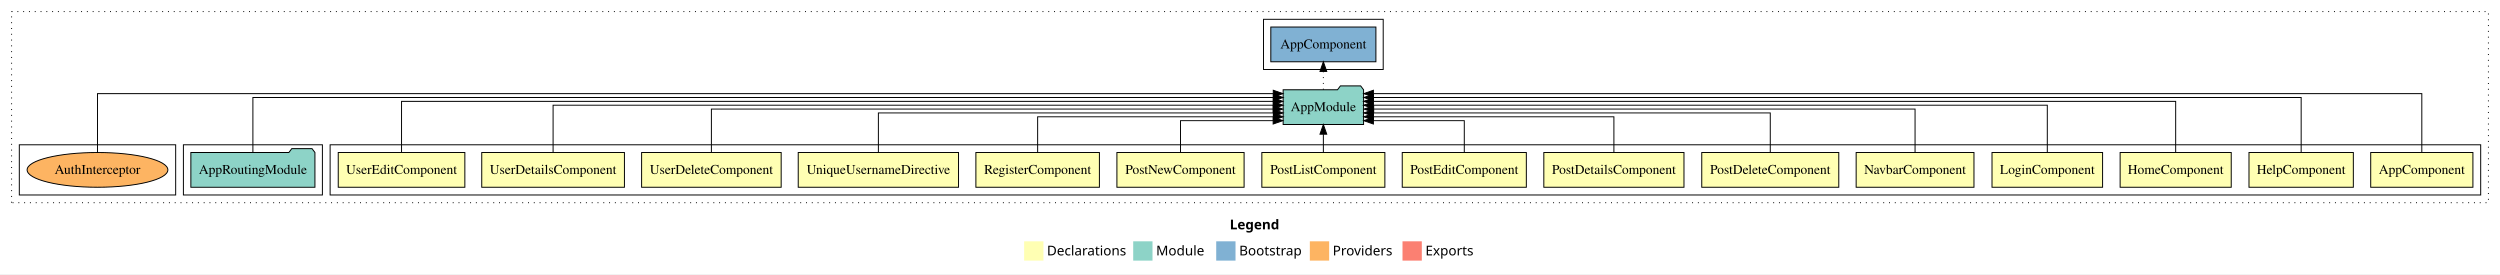
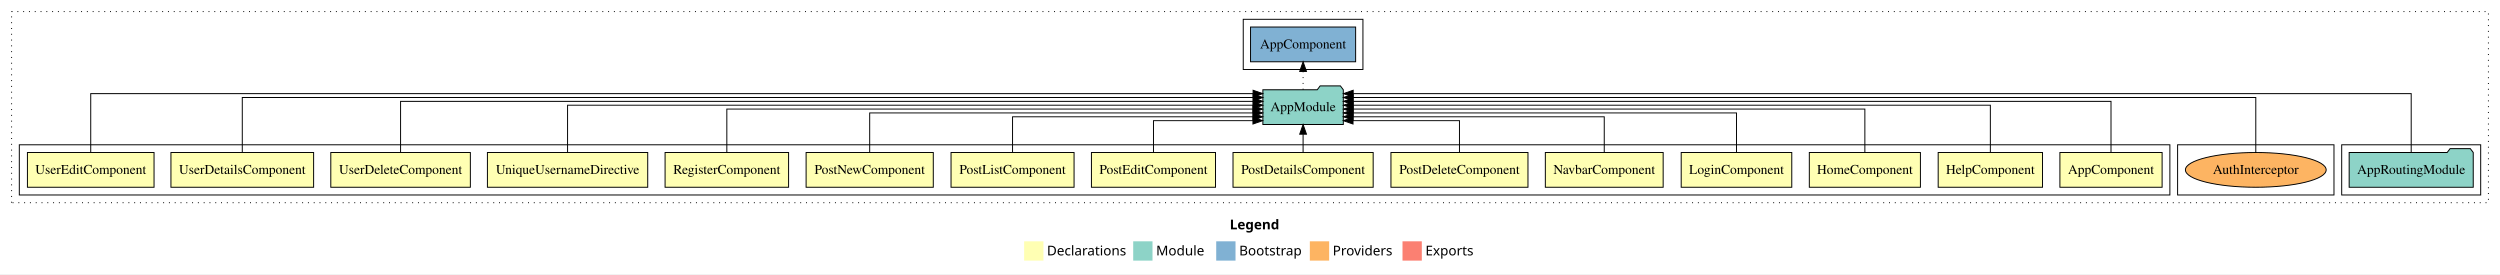
<svg xmlns="http://www.w3.org/2000/svg" width="2590pt" height="284pt" viewBox="0.00 0.00 2590.00 284.00">
  <g id="graph0" class="graph" transform="scale(1 1) rotate(0) translate(4 280)">
    <polygon fill="white" stroke="transparent" points="-4,4 -4,-280 2586,-280 2586,4 -4,4" />
    <text text-anchor="start" x="1270.01" y="-42.4" font-family="sans-serif" font-weight="bold" font-size="14.00">Legend</text>
    <polygon fill="#ffffb3" stroke="transparent" points="1057,-10 1057,-30 1077,-30 1077,-10 1057,-10" />
    <text text-anchor="start" x="1080.63" y="-15.4" font-family="sans-serif" font-size="14.00">  Declarations</text>
    <polygon fill="#8dd3c7" stroke="transparent" points="1170,-10 1170,-30 1190,-30 1190,-10 1170,-10" />
    <text text-anchor="start" x="1193.73" y="-15.4" font-family="sans-serif" font-size="14.00">  Module</text>
    <polygon fill="#80b1d3" stroke="transparent" points="1256,-10 1256,-30 1276,-30 1276,-10 1256,-10" />
    <text text-anchor="start" x="1279.78" y="-15.4" font-family="sans-serif" font-size="14.00">  Bootstrap</text>
    <polygon fill="#fdb462" stroke="transparent" points="1353,-10 1353,-30 1373,-30 1373,-10 1353,-10" />
    <text text-anchor="start" x="1376.67" y="-15.4" font-family="sans-serif" font-size="14.00">  Providers</text>
    <polygon fill="#fb8072" stroke="transparent" points="1449,-10 1449,-30 1469,-30 1469,-10 1449,-10" />
    <text text-anchor="start" x="1472.73" y="-15.4" font-family="sans-serif" font-size="14.00">  Exports</text>
    <g id="clust1" class="cluster">
      <polygon fill="none" stroke="black" stroke-dasharray="1,5" points="8,-70 8,-268 2574,-268 2574,-70 8,-70" />
    </g>
-     <g id="clust2" class="cluster">
-       <polygon fill="none" stroke="black" points="338,-78 338,-130 2566,-130 2566,-78 338,-78" />
-     </g>
    <g id="clust18" class="cluster">
-       <polygon fill="none" stroke="black" points="186,-78 186,-130 330,-130 330,-78 186,-78" />
+       <polygon fill="none" stroke="black" points="2422,-78 2422,-130 2566,-130 2566,-78 2422,-78" />
    </g>
    <g id="clust20" class="cluster">
-       <polygon fill="none" stroke="black" points="1305,-208 1305,-260 1429,-260 1429,-208 1305,-208" />
+       <polygon fill="none" stroke="black" points="1284,-208 1284,-260 1408,-260 1408,-208 1284,-208" />
    </g>
    <g id="clust21" class="cluster">
-       <polygon fill="none" stroke="black" points="16,-78 16,-130 178,-130 178,-78 16,-78" />
+       <polygon fill="none" stroke="black" points="2252,-78 2252,-130 2414,-130 2414,-78 2252,-78" />
+     </g>
+     <g id="clust2" class="cluster">
+       <polygon fill="none" stroke="black" points="16,-78 16,-130 2244,-130 2244,-78 16,-78" />
    </g>
    <g id="node1" class="node">
-       <polygon fill="#ffffb3" stroke="black" points="2557.94,-122 2452.06,-122 2452.06,-86 2557.94,-86 2557.94,-122" />
-       <text text-anchor="middle" x="2505" y="-99.8" font-family="Times,serif" font-size="14.00">AppComponent</text>
+       <polygon fill="#ffffb3" stroke="black" points="2235.94,-122 2130.06,-122 2130.06,-86 2235.94,-86 2235.94,-122" />
+       <text text-anchor="middle" x="2183" y="-99.8" font-family="Times,serif" font-size="14.00">AppComponent</text>
    </g>
    <g id="node16" class="node">
-       <polygon fill="#8dd3c7" stroke="black" points="1408.66,-187 1405.66,-191 1384.66,-191 1381.66,-187 1325.34,-187 1325.34,-151 1408.66,-151 1408.66,-187" />
-       <text text-anchor="middle" x="1367" y="-164.8" font-family="Times,serif" font-size="14.00">AppModule</text>
+       <polygon fill="#8dd3c7" stroke="black" points="1387.66,-187 1384.66,-191 1363.66,-191 1360.66,-187 1304.34,-187 1304.34,-151 1387.66,-151 1387.66,-187" />
+       <text text-anchor="middle" x="1346" y="-164.8" font-family="Times,serif" font-size="14.00">AppModule</text>
    </g>
    <g id="edge1" class="edge">
-       <path fill="none" stroke="black" d="M2505,-122.32C2505,-145.66 2505,-183 2505,-183 2505,-183 1418.85,-183 1418.85,-183" />
-       <polygon fill="black" stroke="black" points="1418.85,-179.5 1408.85,-183 1418.85,-186.5 1418.85,-179.5" />
+       <path fill="none" stroke="black" d="M2183,-122.28C2183,-143.32 2183,-175 2183,-175 2183,-175 1397.79,-175 1397.79,-175" />
+       <polygon fill="black" stroke="black" points="1397.79,-171.5 1387.79,-175 1397.79,-178.5 1397.79,-171.5" />
    </g>
    <g id="node2" class="node">
-       <polygon fill="#ffffb3" stroke="black" points="2434.05,-122 2325.95,-122 2325.95,-86 2434.05,-86 2434.05,-122" />
-       <text text-anchor="middle" x="2380" y="-99.8" font-family="Times,serif" font-size="14.00">HelpComponent</text>
+       <polygon fill="#ffffb3" stroke="black" points="2112.05,-122 2003.95,-122 2003.95,-86 2112.05,-86 2112.05,-122" />
+       <text text-anchor="middle" x="2058" y="-99.8" font-family="Times,serif" font-size="14.00">HelpComponent</text>
    </g>
    <g id="edge2" class="edge">
-       <path fill="none" stroke="black" d="M2380,-122.16C2380,-144.35 2380,-179 2380,-179 2380,-179 1418.92,-179 1418.92,-179" />
-       <polygon fill="black" stroke="black" points="1418.92,-175.5 1408.92,-179 1418.92,-182.5 1418.92,-175.5" />
+       <path fill="none" stroke="black" d="M2058,-122.31C2058,-142.15 2058,-171 2058,-171 2058,-171 1397.88,-171 1397.88,-171" />
+       <polygon fill="black" stroke="black" points="1397.88,-167.5 1387.88,-171 1397.88,-174.5 1397.88,-167.5" />
    </g>
    <g id="node3" class="node">
-       <polygon fill="#ffffb3" stroke="black" points="2307.55,-122 2192.45,-122 2192.45,-86 2307.55,-86 2307.55,-122" />
-       <text text-anchor="middle" x="2250" y="-99.8" font-family="Times,serif" font-size="14.00">HomeComponent</text>
+       <polygon fill="#ffffb3" stroke="black" points="1985.55,-122 1870.45,-122 1870.45,-86 1985.55,-86 1985.55,-122" />
+       <text text-anchor="middle" x="1928" y="-99.8" font-family="Times,serif" font-size="14.00">HomeComponent</text>
    </g>
    <g id="edge3" class="edge">
-       <path fill="none" stroke="black" d="M2250,-122.28C2250,-143.32 2250,-175 2250,-175 2250,-175 1418.7,-175 1418.7,-175" />
-       <polygon fill="black" stroke="black" points="1418.7,-171.5 1408.7,-175 1418.7,-178.5 1418.7,-171.5" />
+       <path fill="none" stroke="black" d="M1928,-122.22C1928,-140.83 1928,-167 1928,-167 1928,-167 1397.86,-167 1397.86,-167" />
+       <polygon fill="black" stroke="black" points="1397.86,-163.5 1387.86,-167 1397.86,-170.5 1397.86,-163.5" />
    </g>
    <g id="node4" class="node">
-       <polygon fill="#ffffb3" stroke="black" points="2174.28,-122 2059.72,-122 2059.72,-86 2174.28,-86 2174.28,-122" />
-       <text text-anchor="middle" x="2117" y="-99.8" font-family="Times,serif" font-size="14.00">LoginComponent</text>
+       <polygon fill="#ffffb3" stroke="black" points="1852.28,-122 1737.72,-122 1737.72,-86 1852.28,-86 1852.28,-122" />
+       <text text-anchor="middle" x="1795" y="-99.8" font-family="Times,serif" font-size="14.00">LoginComponent</text>
    </g>
    <g id="edge4" class="edge">
-       <path fill="none" stroke="black" d="M2117,-122.31C2117,-142.15 2117,-171 2117,-171 2117,-171 1418.66,-171 1418.66,-171" />
-       <polygon fill="black" stroke="black" points="1418.66,-167.5 1408.66,-171 1418.66,-174.5 1418.66,-167.5" />
+       <path fill="none" stroke="black" d="M1795,-122.02C1795,-139.37 1795,-163 1795,-163 1795,-163 1397.84,-163 1397.84,-163" />
+       <polygon fill="black" stroke="black" points="1397.84,-159.5 1387.84,-163 1397.84,-166.5 1397.84,-159.5" />
    </g>
    <g id="node5" class="node">
-       <polygon fill="#ffffb3" stroke="black" points="2041.03,-122 1918.97,-122 1918.97,-86 2041.03,-86 2041.03,-122" />
-       <text text-anchor="middle" x="1980" y="-99.8" font-family="Times,serif" font-size="14.00">NavbarComponent</text>
+       <polygon fill="#ffffb3" stroke="black" points="1719.03,-122 1596.97,-122 1596.97,-86 1719.03,-86 1719.03,-122" />
+       <text text-anchor="middle" x="1658" y="-99.8" font-family="Times,serif" font-size="14.00">NavbarComponent</text>
    </g>
    <g id="edge5" class="edge">
-       <path fill="none" stroke="black" d="M1980,-122.22C1980,-140.83 1980,-167 1980,-167 1980,-167 1419.13,-167 1419.13,-167" />
-       <polygon fill="black" stroke="black" points="1419.13,-163.5 1409.13,-167 1419.13,-170.5 1419.13,-163.5" />
+       <path fill="none" stroke="black" d="M1658,-122.01C1658,-138.05 1658,-159 1658,-159 1658,-159 1397.75,-159 1397.75,-159" />
+       <polygon fill="black" stroke="black" points="1397.75,-155.5 1387.75,-159 1397.75,-162.5 1397.75,-155.5" />
    </g>
    <g id="node6" class="node">
-       <polygon fill="#ffffb3" stroke="black" points="1900.98,-122 1759.02,-122 1759.02,-86 1900.98,-86 1900.98,-122" />
-       <text text-anchor="middle" x="1830" y="-99.8" font-family="Times,serif" font-size="14.00">PostDeleteComponent</text>
+       <polygon fill="#ffffb3" stroke="black" points="1578.98,-122 1437.02,-122 1437.02,-86 1578.98,-86 1578.98,-122" />
+       <text text-anchor="middle" x="1508" y="-99.8" font-family="Times,serif" font-size="14.00">PostDeleteComponent</text>
    </g>
    <g id="edge6" class="edge">
-       <path fill="none" stroke="black" d="M1830,-122.02C1830,-139.37 1830,-163 1830,-163 1830,-163 1418.9,-163 1418.9,-163" />
-       <polygon fill="black" stroke="black" points="1418.9,-159.5 1408.9,-163 1418.9,-166.5 1418.9,-159.5" />
+       <path fill="none" stroke="black" d="M1508,-122.12C1508,-136.78 1508,-155 1508,-155 1508,-155 1397.72,-155 1397.72,-155" />
+       <polygon fill="black" stroke="black" points="1397.72,-151.5 1387.72,-155 1397.72,-158.5 1397.72,-151.5" />
    </g>
    <g id="node7" class="node">
-       <polygon fill="#ffffb3" stroke="black" points="1740.6,-122 1595.4,-122 1595.4,-86 1740.6,-86 1740.6,-122" />
-       <text text-anchor="middle" x="1668" y="-99.8" font-family="Times,serif" font-size="14.00">PostDetailsComponent</text>
+       <polygon fill="#ffffb3" stroke="black" points="1418.6,-122 1273.4,-122 1273.4,-86 1418.6,-86 1418.6,-122" />
+       <text text-anchor="middle" x="1346" y="-99.8" font-family="Times,serif" font-size="14.00">PostDetailsComponent</text>
    </g>
    <g id="edge7" class="edge">
-       <path fill="none" stroke="black" d="M1668,-122.01C1668,-138.05 1668,-159 1668,-159 1668,-159 1418.85,-159 1418.85,-159" />
-       <polygon fill="black" stroke="black" points="1418.85,-155.5 1408.85,-159 1418.85,-162.5 1418.85,-155.5" />
+       <path fill="none" stroke="black" d="M1346,-122.11C1346,-122.11 1346,-140.99 1346,-140.99" />
+       <polygon fill="black" stroke="black" points="1342.5,-140.99 1346,-150.99 1349.5,-140.99 1342.5,-140.99" />
    </g>
    <g id="node8" class="node">
-       <polygon fill="#ffffb3" stroke="black" points="1577.28,-122 1448.72,-122 1448.72,-86 1577.28,-86 1577.28,-122" />
-       <text text-anchor="middle" x="1513" y="-99.8" font-family="Times,serif" font-size="14.00">PostEditComponent</text>
+       <polygon fill="#ffffb3" stroke="black" points="1255.28,-122 1126.72,-122 1126.72,-86 1255.28,-86 1255.28,-122" />
+       <text text-anchor="middle" x="1191" y="-99.8" font-family="Times,serif" font-size="14.00">PostEditComponent</text>
    </g>
    <g id="edge8" class="edge">
-       <path fill="none" stroke="black" d="M1513,-122.12C1513,-136.78 1513,-155 1513,-155 1513,-155 1418.84,-155 1418.84,-155" />
-       <polygon fill="black" stroke="black" points="1418.84,-151.5 1408.84,-155 1418.84,-158.5 1418.84,-151.5" />
+       <path fill="none" stroke="black" d="M1191,-122.12C1191,-136.78 1191,-155 1191,-155 1191,-155 1294.05,-155 1294.05,-155" />
+       <polygon fill="black" stroke="black" points="1294.05,-158.5 1304.05,-155 1294.05,-151.5 1294.05,-158.5" />
    </g>
    <g id="node9" class="node">
-       <polygon fill="#ffffb3" stroke="black" points="1430.73,-122 1303.27,-122 1303.27,-86 1430.73,-86 1430.73,-122" />
-       <text text-anchor="middle" x="1367" y="-99.8" font-family="Times,serif" font-size="14.00">PostListComponent</text>
+       <polygon fill="#ffffb3" stroke="black" points="1108.73,-122 981.27,-122 981.27,-86 1108.73,-86 1108.73,-122" />
+       <text text-anchor="middle" x="1045" y="-99.8" font-family="Times,serif" font-size="14.00">PostListComponent</text>
    </g>
    <g id="edge9" class="edge">
-       <path fill="none" stroke="black" d="M1367,-122.11C1367,-122.11 1367,-140.99 1367,-140.99" />
-       <polygon fill="black" stroke="black" points="1363.5,-140.99 1367,-150.99 1370.5,-140.99 1363.5,-140.99" />
+       <path fill="none" stroke="black" d="M1045,-122.01C1045,-138.05 1045,-159 1045,-159 1045,-159 1294.15,-159 1294.15,-159" />
+       <polygon fill="black" stroke="black" points="1294.15,-162.5 1304.15,-159 1294.15,-155.5 1294.15,-162.5" />
    </g>
    <g id="node10" class="node">
-       <polygon fill="#ffffb3" stroke="black" points="1284.88,-122 1153.12,-122 1153.12,-86 1284.88,-86 1284.88,-122" />
-       <text text-anchor="middle" x="1219" y="-99.8" font-family="Times,serif" font-size="14.00">PostNewComponent</text>
+       <polygon fill="#ffffb3" stroke="black" points="962.88,-122 831.12,-122 831.12,-86 962.88,-86 962.88,-122" />
+       <text text-anchor="middle" x="897" y="-99.8" font-family="Times,serif" font-size="14.00">PostNewComponent</text>
    </g>
    <g id="edge10" class="edge">
-       <path fill="none" stroke="black" d="M1219,-122.12C1219,-136.78 1219,-155 1219,-155 1219,-155 1314.99,-155 1314.99,-155" />
-       <polygon fill="black" stroke="black" points="1314.99,-158.5 1324.99,-155 1314.98,-151.5 1314.99,-158.5" />
+       <path fill="none" stroke="black" d="M897,-122.02C897,-139.37 897,-163 897,-163 897,-163 1294.16,-163 1294.16,-163" />
+       <polygon fill="black" stroke="black" points="1294.16,-166.5 1304.16,-163 1294.16,-159.5 1294.16,-166.5" />
    </g>
    <g id="node11" class="node">
-       <polygon fill="#ffffb3" stroke="black" points="1134.98,-122 1007.02,-122 1007.02,-86 1134.98,-86 1134.98,-122" />
-       <text text-anchor="middle" x="1071" y="-99.8" font-family="Times,serif" font-size="14.00">RegisterComponent</text>
+       <polygon fill="#ffffb3" stroke="black" points="812.98,-122 685.02,-122 685.02,-86 812.98,-86 812.98,-122" />
+       <text text-anchor="middle" x="749" y="-99.8" font-family="Times,serif" font-size="14.00">RegisterComponent</text>
    </g>
    <g id="edge11" class="edge">
-       <path fill="none" stroke="black" d="M1071,-122.01C1071,-138.05 1071,-159 1071,-159 1071,-159 1315.22,-159 1315.22,-159" />
-       <polygon fill="black" stroke="black" points="1315.22,-162.5 1325.22,-159 1315.22,-155.5 1315.22,-162.5" />
+       <path fill="none" stroke="black" d="M749,-122.22C749,-140.83 749,-167 749,-167 749,-167 1294.02,-167 1294.02,-167" />
+       <polygon fill="black" stroke="black" points="1294.02,-170.5 1304.02,-167 1294.02,-163.5 1294.02,-170.5" />
    </g>
    <g id="node12" class="node">
-       <polygon fill="#ffffb3" stroke="black" points="989.04,-122 822.96,-122 822.96,-86 989.04,-86 989.04,-122" />
-       <text text-anchor="middle" x="906" y="-99.8" font-family="Times,serif" font-size="14.00">UniqueUsernameDirective</text>
+       <polygon fill="#ffffb3" stroke="black" points="667.04,-122 500.96,-122 500.96,-86 667.04,-86 667.04,-122" />
+       <text text-anchor="middle" x="584" y="-99.8" font-family="Times,serif" font-size="14.00">UniqueUsernameDirective</text>
    </g>
    <g id="edge12" class="edge">
-       <path fill="none" stroke="black" d="M906,-122.02C906,-139.37 906,-163 906,-163 906,-163 1315.28,-163 1315.28,-163" />
-       <polygon fill="black" stroke="black" points="1315.28,-166.5 1325.28,-163 1315.28,-159.5 1315.28,-166.5" />
+       <path fill="none" stroke="black" d="M584,-122.31C584,-142.15 584,-171 584,-171 584,-171 1294.22,-171 1294.22,-171" />
+       <polygon fill="black" stroke="black" points="1294.22,-174.5 1304.22,-171 1294.22,-167.5 1294.22,-174.5" />
    </g>
    <g id="node13" class="node">
-       <polygon fill="#ffffb3" stroke="black" points="805.29,-122 660.71,-122 660.71,-86 805.29,-86 805.29,-122" />
-       <text text-anchor="middle" x="733" y="-99.8" font-family="Times,serif" font-size="14.00">UserDeleteComponent</text>
+       <polygon fill="#ffffb3" stroke="black" points="483.29,-122 338.71,-122 338.71,-86 483.29,-86 483.29,-122" />
+       <text text-anchor="middle" x="411" y="-99.8" font-family="Times,serif" font-size="14.00">UserDeleteComponent</text>
    </g>
    <g id="edge13" class="edge">
-       <path fill="none" stroke="black" d="M733,-122.22C733,-140.83 733,-167 733,-167 733,-167 1314.91,-167 1314.91,-167" />
-       <polygon fill="black" stroke="black" points="1314.91,-170.5 1324.91,-167 1314.91,-163.5 1314.91,-170.5" />
+       <path fill="none" stroke="black" d="M411,-122.28C411,-143.32 411,-175 411,-175 411,-175 1294.31,-175 1294.31,-175" />
+       <polygon fill="black" stroke="black" points="1294.31,-178.5 1304.31,-175 1294.31,-171.5 1294.31,-178.5" />
    </g>
    <g id="node14" class="node">
-       <polygon fill="#ffffb3" stroke="black" points="642.91,-122 495.09,-122 495.09,-86 642.91,-86 642.91,-122" />
-       <text text-anchor="middle" x="569" y="-99.8" font-family="Times,serif" font-size="14.00">UserDetailsComponent</text>
+       <polygon fill="#ffffb3" stroke="black" points="320.91,-122 173.09,-122 173.09,-86 320.91,-86 320.91,-122" />
+       <text text-anchor="middle" x="247" y="-99.8" font-family="Times,serif" font-size="14.00">UserDetailsComponent</text>
    </g>
    <g id="edge14" class="edge">
-       <path fill="none" stroke="black" d="M569,-122.31C569,-142.15 569,-171 569,-171 569,-171 1315.22,-171 1315.22,-171" />
-       <polygon fill="black" stroke="black" points="1315.22,-174.5 1325.22,-171 1315.22,-167.5 1315.22,-174.5" />
+       <path fill="none" stroke="black" d="M247,-122.16C247,-144.35 247,-179 247,-179 247,-179 1294.26,-179 1294.26,-179" />
+       <polygon fill="black" stroke="black" points="1294.26,-182.5 1304.26,-179 1294.26,-175.5 1294.26,-182.5" />
    </g>
    <g id="node15" class="node">
-       <polygon fill="#ffffb3" stroke="black" points="477.59,-122 346.41,-122 346.41,-86 477.59,-86 477.59,-122" />
-       <text text-anchor="middle" x="412" y="-99.8" font-family="Times,serif" font-size="14.00">UserEditComponent</text>
+       <polygon fill="#ffffb3" stroke="black" points="155.59,-122 24.41,-122 24.41,-86 155.59,-86 155.59,-122" />
+       <text text-anchor="middle" x="90" y="-99.8" font-family="Times,serif" font-size="14.00">UserEditComponent</text>
    </g>
    <g id="edge15" class="edge">
-       <path fill="none" stroke="black" d="M412,-122.28C412,-143.32 412,-175 412,-175 412,-175 1315.04,-175 1315.04,-175" />
-       <polygon fill="black" stroke="black" points="1315.04,-178.5 1325.04,-175 1315.04,-171.5 1315.04,-178.5" />
+       <path fill="none" stroke="black" d="M90,-122.32C90,-145.66 90,-183 90,-183 90,-183 1294.21,-183 1294.21,-183" />
+       <polygon fill="black" stroke="black" points="1294.21,-186.5 1304.21,-183 1294.21,-179.5 1294.21,-186.5" />
    </g>
    <g id="node18" class="node">
-       <polygon fill="#80b1d3" stroke="black" points="1421.44,-252 1312.56,-252 1312.56,-216 1421.44,-216 1421.44,-252" />
-       <text text-anchor="middle" x="1367" y="-229.8" font-family="Times,serif" font-size="14.00">AppComponent </text>
+       <polygon fill="#80b1d3" stroke="black" points="1400.44,-252 1291.56,-252 1291.56,-216 1400.44,-216 1400.44,-252" />
+       <text text-anchor="middle" x="1346" y="-229.8" font-family="Times,serif" font-size="14.00">AppComponent </text>
    </g>
    <g id="edge17" class="edge">
-       <path fill="none" stroke="black" stroke-dasharray="1,5" d="M1367,-187.11C1367,-187.11 1367,-205.99 1367,-205.99" />
-       <polygon fill="black" stroke="black" points="1363.5,-205.99 1367,-215.99 1370.5,-205.99 1363.5,-205.99" />
+       <path fill="none" stroke="black" stroke-dasharray="1,5" d="M1346,-187.11C1346,-187.11 1346,-205.99 1346,-205.99" />
+       <polygon fill="black" stroke="black" points="1342.5,-205.99 1346,-215.99 1349.5,-205.99 1342.5,-205.99" />
    </g>
    <g id="node17" class="node">
-       <polygon fill="#8dd3c7" stroke="black" points="322.27,-122 319.27,-126 298.27,-126 295.27,-122 193.73,-122 193.73,-86 322.27,-86 322.27,-122" />
-       <text text-anchor="middle" x="258" y="-99.8" font-family="Times,serif" font-size="14.00">AppRoutingModule</text>
+       <polygon fill="#8dd3c7" stroke="black" points="2558.27,-122 2555.27,-126 2534.27,-126 2531.27,-122 2429.73,-122 2429.73,-86 2558.27,-86 2558.27,-122" />
+       <text text-anchor="middle" x="2494" y="-99.8" font-family="Times,serif" font-size="14.00">AppRoutingModule</text>
    </g>
    <g id="edge16" class="edge">
-       <path fill="none" stroke="black" d="M258,-122.16C258,-144.35 258,-179 258,-179 258,-179 1315.22,-179 1315.22,-179" />
-       <polygon fill="black" stroke="black" points="1315.22,-182.5 1325.22,-179 1315.22,-175.5 1315.22,-182.5" />
+       <path fill="none" stroke="black" d="M2494,-122.32C2494,-145.66 2494,-183 2494,-183 2494,-183 1397.88,-183 1397.88,-183" />
+       <polygon fill="black" stroke="black" points="1397.88,-179.5 1387.88,-183 1397.88,-186.5 1397.88,-179.5" />
    </g>
    <g id="node19" class="node">
-       <ellipse fill="#fdb462" stroke="black" cx="97" cy="-104" rx="72.91" ry="18" />
-       <text text-anchor="middle" x="97" y="-99.8" font-family="Times,serif" font-size="14.00">AuthInterceptor</text>
+       <ellipse fill="#fdb462" stroke="black" cx="2333" cy="-104" rx="72.91" ry="18" />
+       <text text-anchor="middle" x="2333" y="-99.8" font-family="Times,serif" font-size="14.00">AuthInterceptor</text>
    </g>
    <g id="edge18" class="edge">
-       <path fill="none" stroke="black" d="M97,-122.32C97,-145.66 97,-183 97,-183 97,-183 1315.11,-183 1315.11,-183" />
-       <polygon fill="black" stroke="black" points="1315.11,-186.5 1325.11,-183 1315.11,-179.5 1315.11,-186.5" />
+       <path fill="none" stroke="black" d="M2333,-122.16C2333,-144.35 2333,-179 2333,-179 2333,-179 1397.78,-179 1397.78,-179" />
+       <polygon fill="black" stroke="black" points="1397.78,-175.5 1387.78,-179 1397.78,-182.5 1397.78,-175.5" />
    </g>
  </g>
</svg>
